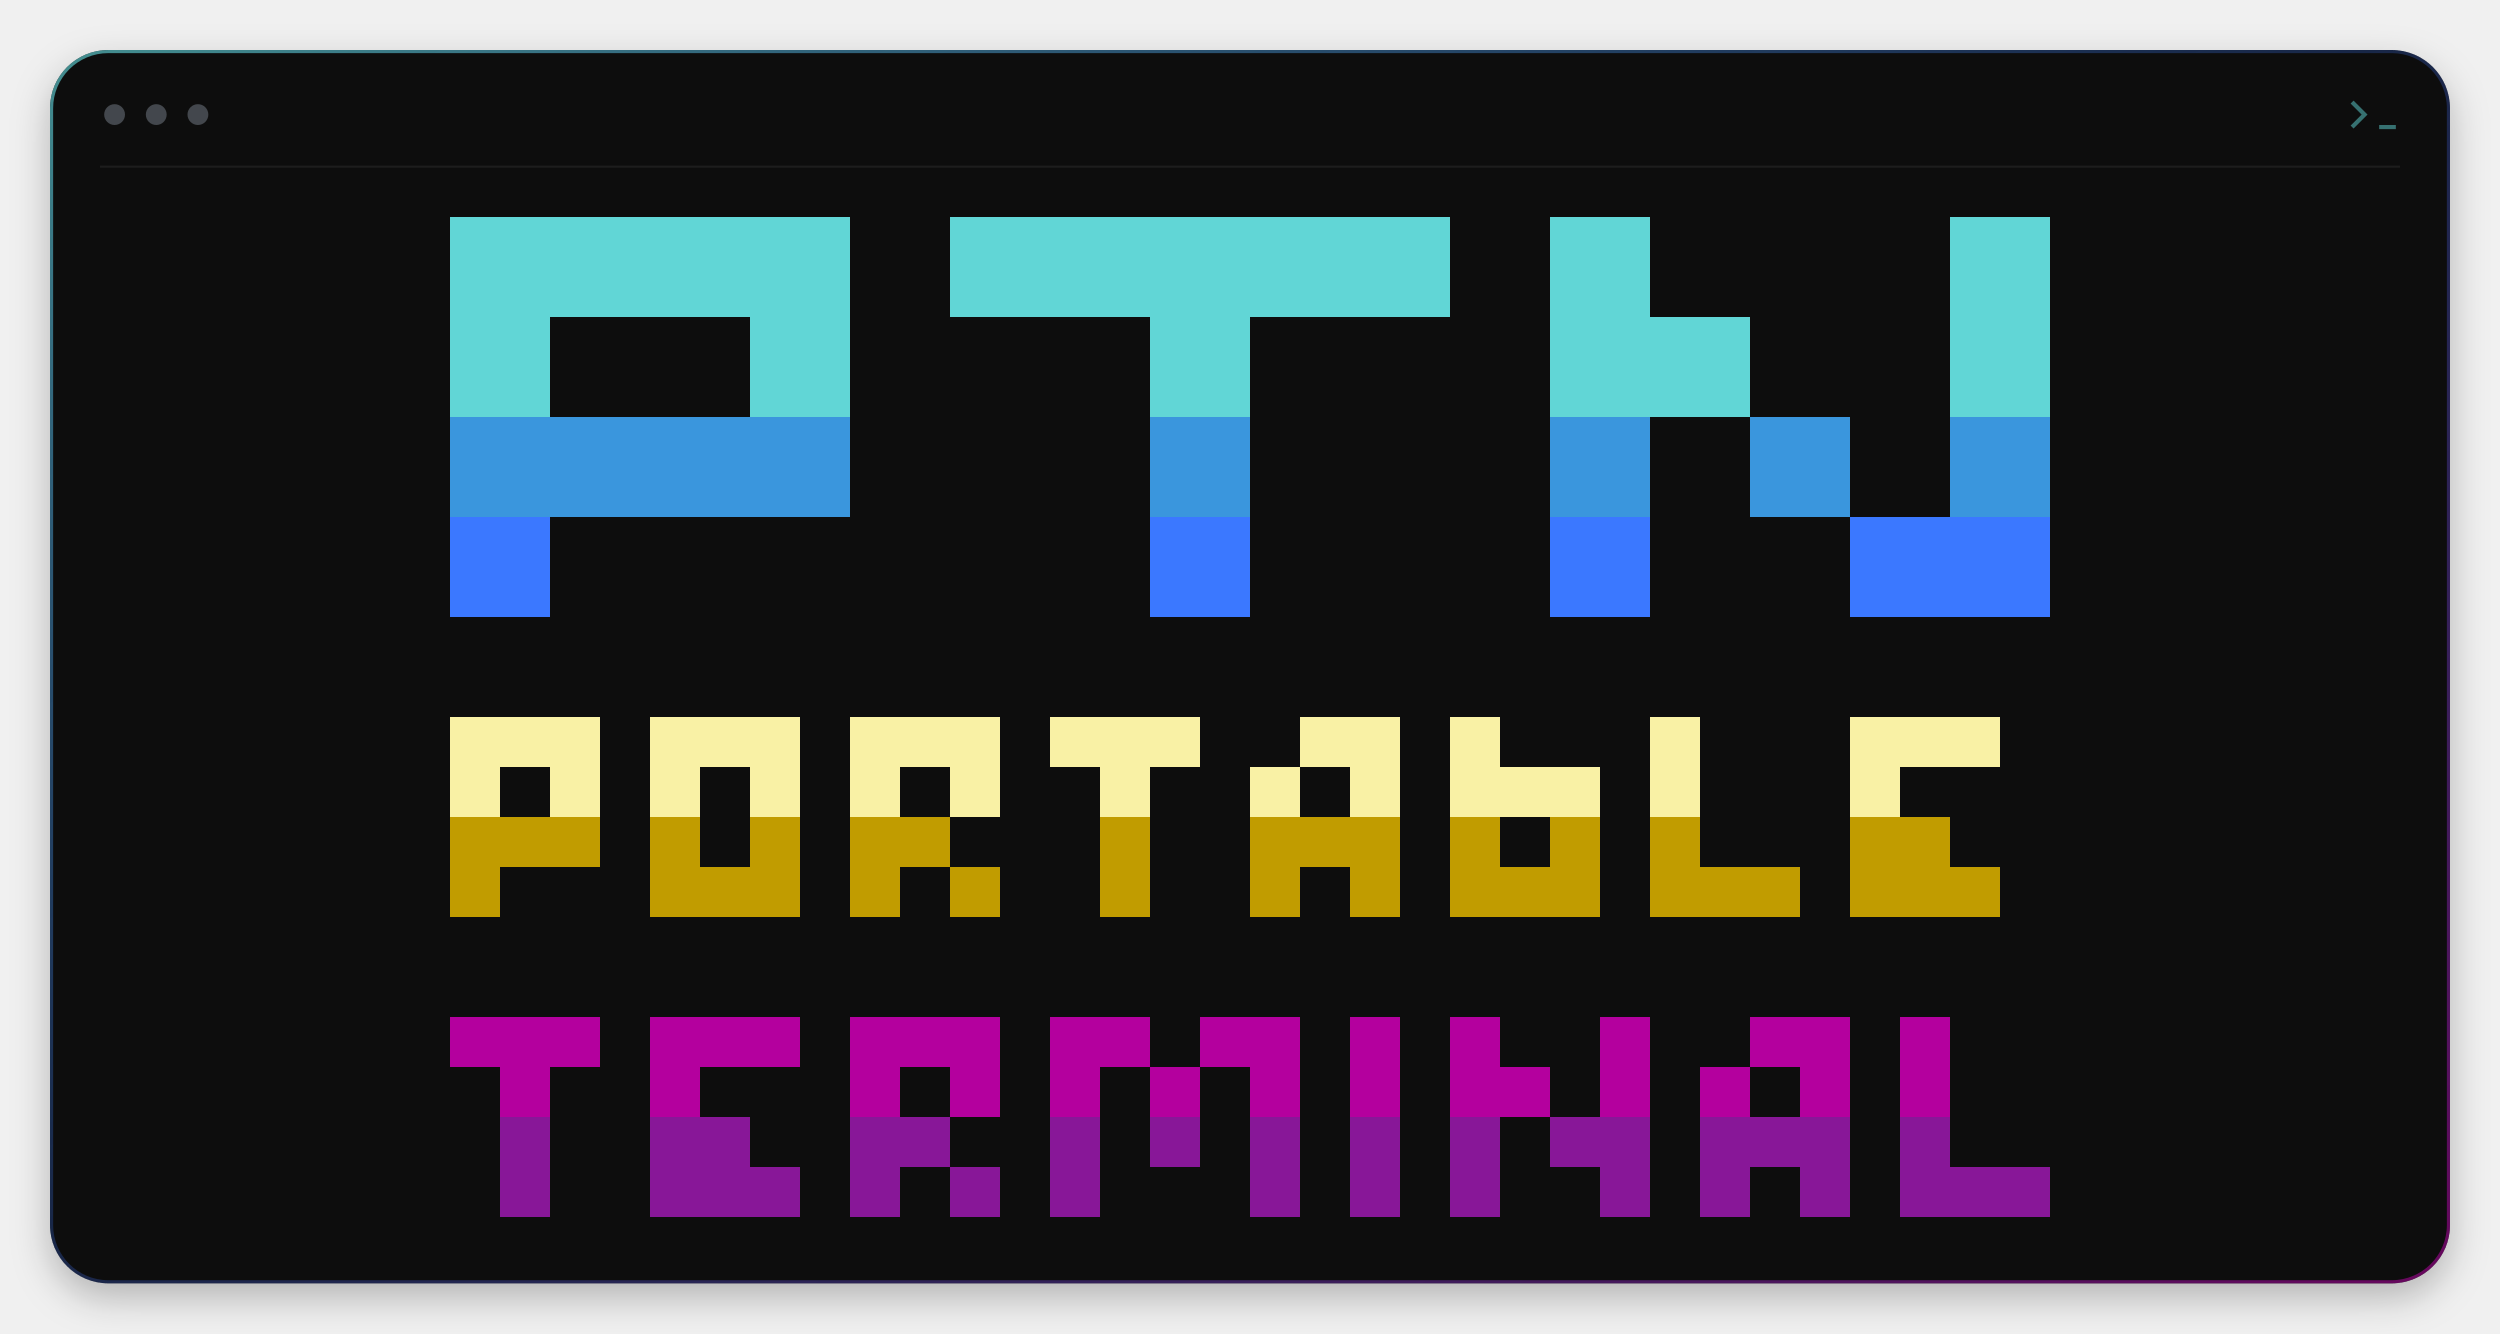
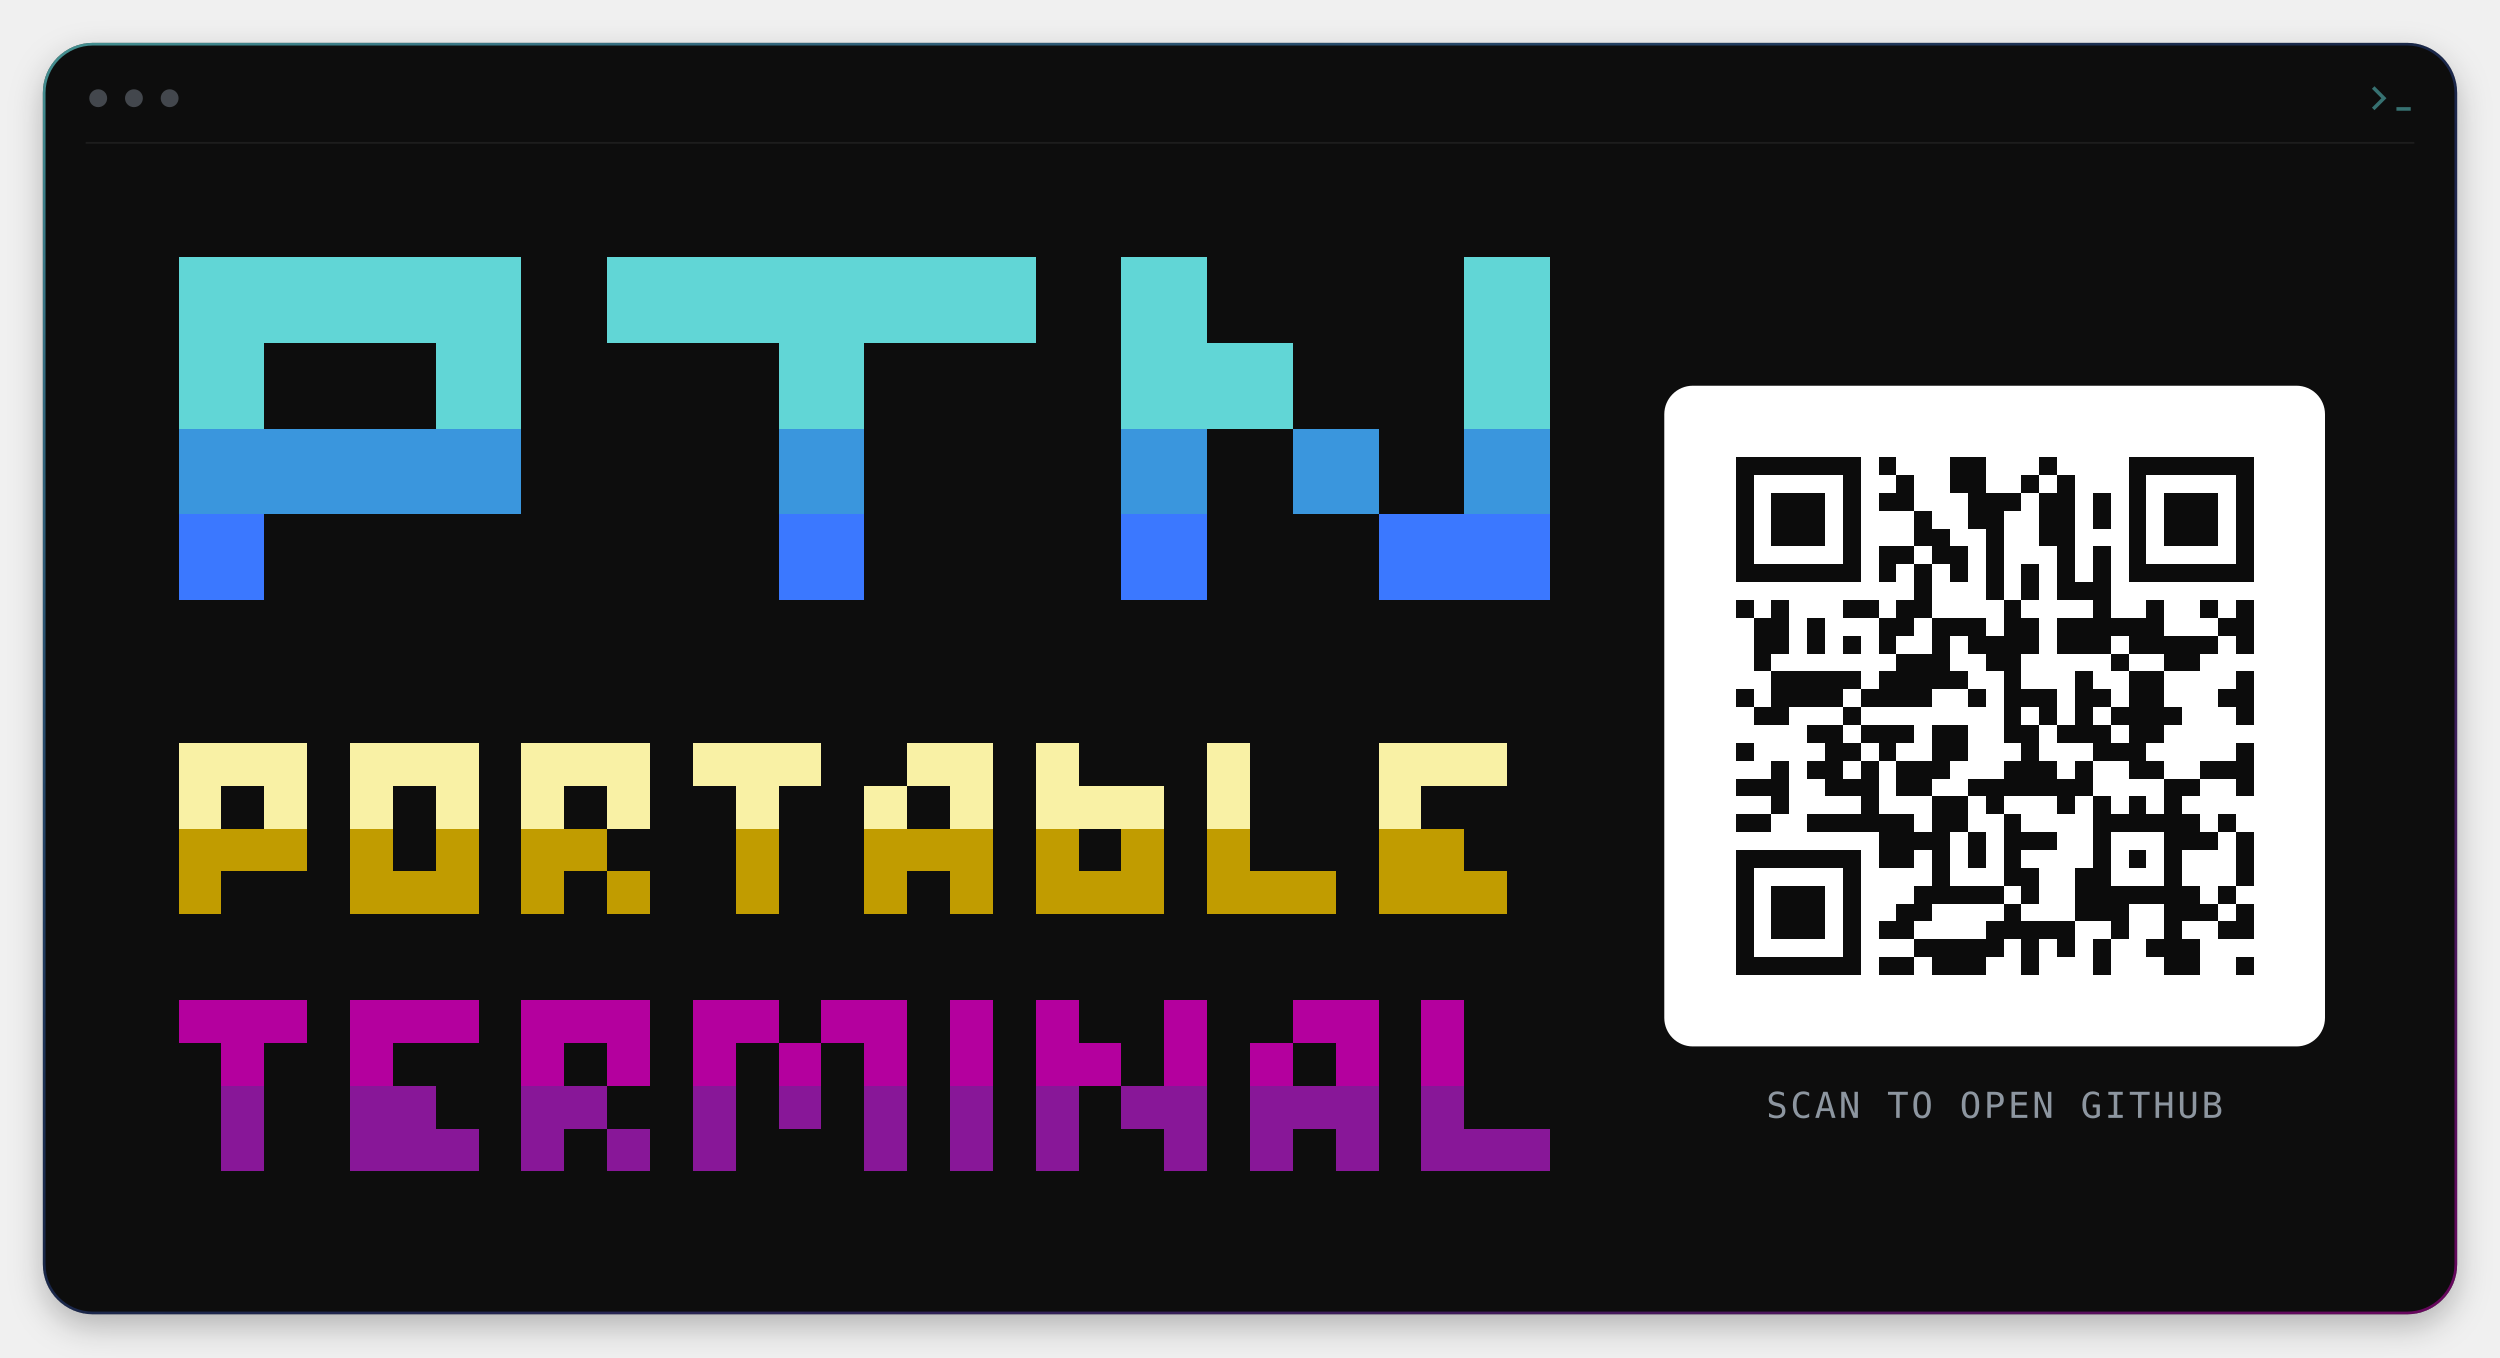
- <svg xmlns="http://www.w3.org/2000/svg" width="1200" height="640" viewBox="0 0 1200 640" role="img" aria-labelledby="title description">
+ <svg xmlns="http://www.w3.org/2000/svg" width="1400" height="760" viewBox="0 0 1400 760" role="img" aria-labelledby="title description">
  <defs>
    <linearGradient id="edge" x1="0" y1="0" x2="1" y2="1">
      <stop offset="0" stop-color="#61d6d6" stop-opacity=".65" />
      <stop offset=".48" stop-color="#3b78ff" stop-opacity=".24" />
      <stop offset="1" stop-color="#b4009e" stop-opacity=".55" />
    </linearGradient>
    <filter id="shadow" x="-20%" y="-20%" width="140%" height="140%" color-interpolation-filters="sRGB">
      <feDropShadow dx="0" dy="7" stdDeviation="9" flood-color="#000" flood-opacity=".25" />
    </filter>
  </defs>
-   <rect x="24" y="24" width="1152" height="592" rx="28" fill="#0c0c0c" filter="url(#shadow)" />
-   <rect x="24.75" y="24.75" width="1150.5" height="590.5" rx="27.25" fill="none" stroke="url(#edge)" stroke-width="1.5" />
+   <rect x="24" y="24" width="1352" height="712" rx="28" fill="#0c0c0c" filter="url(#shadow)" />
+   <rect x="24.75" y="24.75" width="1350.5" height="710.5" rx="27.25" fill="none" stroke="url(#edge)" stroke-width="1.5" />
  <g fill="#60666e" opacity=".65">
    <circle cx="55" cy="55" r="5" />
    <circle cx="75" cy="55" r="5" />
    <circle cx="95" cy="55" r="5" />
  </g>
-   <path d="M48 80h1104" stroke="#fff" stroke-opacity=".07" />
-   <path d="m1129 49 6 6-6 6m13 0h8" fill="none" stroke="#61d6d6" stroke-width="2" stroke-opacity=".5" />
-   <g transform="translate(216 104)" shape-rendering="crispEdges">
+   <path d="M48 80h1304" stroke="#fff" stroke-opacity=".07" />
+   <path d="m1329 49 6 6-6 6m13 0h8" fill="none" stroke="#61d6d6" stroke-width="2" stroke-opacity=".5" />
+   <g transform="translate(100 144)" shape-rendering="crispEdges">
    <path fill="#61d6d6" d="M0 0h24v48h-24z M24 0h24v48h-24z M48 0h24v48h-24z M72 0h24v48h-24z M96 0h24v48h-24z M120 0h24v48h-24z M144 0h24v48h-24z M168 0h24v48h-24z M240 0h24v48h-24z M264 0h24v48h-24z M288 0h24v48h-24z M312 0h24v48h-24z M336 0h24v48h-24z M360 0h24v48h-24z M384 0h24v48h-24z M408 0h24v48h-24z M432 0h24v48h-24z M456 0h24v48h-24z M528 0h24v48h-24z M552 0h24v48h-24z M720 0h24v48h-24z M744 0h24v48h-24z" />
    <path fill="#61d6d6" d="M0 48h24v48h-24z M24 48h24v48h-24z M144 48h24v48h-24z M168 48h24v48h-24z M336 48h24v48h-24z M360 48h24v48h-24z M528 48h24v48h-24z M552 48h24v48h-24z M576 48h24v48h-24z M600 48h24v48h-24z M720 48h24v48h-24z M744 48h24v48h-24z" />
    <path fill="#3a96dd" d="M0 96h24v48h-24z M24 96h24v48h-24z M48 96h24v48h-24z M72 96h24v48h-24z M96 96h24v48h-24z M120 96h24v48h-24z M144 96h24v48h-24z M168 96h24v48h-24z M336 96h24v48h-24z M360 96h24v48h-24z M528 96h24v48h-24z M552 96h24v48h-24z M624 96h24v48h-24z M648 96h24v48h-24z M720 96h24v48h-24z M744 96h24v48h-24z" />
    <path fill="#3b78ff" d="M0 144h24v48h-24z M24 144h24v48h-24z M336 144h24v48h-24z M360 144h24v48h-24z M528 144h24v48h-24z M552 144h24v48h-24z M672 144h24v48h-24z M696 144h24v48h-24z M720 144h24v48h-24z M744 144h24v48h-24z" />
-     <path fill="#f9f1a5" d="M0 240h24v48h-24z M24 240h24v24h-24z M48 240h24v48h-24z M96 240h24v48h-24z M120 240h24v24h-24z M144 240h24v48h-24z M192 240h24v48h-24z M216 240h24v24h-24z M240 240h24v48h-24z M288 240h24v24h-24z M312 240h24v48h-24z M336 240h24v24h-24z M384 264h24v24h-24z M408 240h24v24h-24z M432 240h24v48h-24z M480 240h24v48h-24z M504 264h24v24h-24z M528 264h24v24h-24z M576 240h24v48h-24z M672 240h24v48h-24z M696 240h24v24h-24z M720 240h24v24h-24z" />
-     <path fill="#c19c00" d="M0 288h24v48h-24z M24 288h24v24h-24z M48 288h24v24h-24z M96 288h24v48h-24z M120 312h24v24h-24z M144 288h24v48h-24z M192 288h24v48h-24z M216 288h24v24h-24z M240 312h24v24h-24z M312 288h24v48h-24z M384 288h24v48h-24z M408 288h24v24h-24z M432 288h24v48h-24z M480 288h24v48h-24z M504 312h24v24h-24z M528 288h24v48h-24z M576 288h24v48h-24z M600 312h24v24h-24z M624 312h24v24h-24z M672 288h24v48h-24z M696 288h24v48h-24z M720 312h24v24h-24z" />
-     <path fill="#b4009e" d="M0 384h24v24h-24z M24 384h24v48h-24z M48 384h24v24h-24z M96 384h24v48h-24z M120 384h24v24h-24z M144 384h24v24h-24z M192 384h24v48h-24z M216 384h24v24h-24z M240 384h24v48h-24z M288 384h24v48h-24z M312 384h24v24h-24z M336 408h24v24h-24z M360 384h24v24h-24z M384 384h24v48h-24z M432 384h24v48h-24z M480 384h24v48h-24z M504 408h24v24h-24z M552 384h24v48h-24z M600 408h24v24h-24z M624 384h24v24h-24z M648 384h24v48h-24z M696 384h24v48h-24z" />
-     <path fill="#881798" d="M24 432h24v48h-24z M96 432h24v48h-24z M120 432h24v48h-24z M144 456h24v24h-24z M192 432h24v48h-24z M216 432h24v24h-24z M240 456h24v24h-24z M288 432h24v48h-24z M336 432h24v24h-24z M384 432h24v48h-24z M432 432h24v48h-24z M480 432h24v48h-24z M528 432h24v24h-24z M552 432h24v48h-24z M600 432h24v48h-24z M624 432h24v24h-24z M648 432h24v48h-24z M696 432h24v48h-24z M720 456h24v24h-24z M744 456h24v24h-24z" />
+     <path fill="#f9f1a5" d="M0 272h24v48h-24z M24 272h24v24h-24z M48 272h24v48h-24z M96 272h24v48h-24z M120 272h24v24h-24z M144 272h24v48h-24z M192 272h24v48h-24z M216 272h24v24h-24z M240 272h24v48h-24z M288 272h24v24h-24z M312 272h24v48h-24z M336 272h24v24h-24z M384 296h24v24h-24z M408 272h24v24h-24z M432 272h24v48h-24z M480 272h24v48h-24z M504 296h24v24h-24z M528 296h24v24h-24z M576 272h24v48h-24z M672 272h24v48h-24z M696 272h24v24h-24z M720 272h24v24h-24z" />
+     <path fill="#c19c00" d="M0 320h24v48h-24z M24 320h24v24h-24z M48 320h24v24h-24z M96 320h24v48h-24z M120 344h24v24h-24z M144 320h24v48h-24z M192 320h24v48h-24z M216 320h24v24h-24z M240 344h24v24h-24z M312 320h24v48h-24z M384 320h24v48h-24z M408 320h24v24h-24z M432 320h24v48h-24z M480 320h24v48h-24z M504 344h24v24h-24z M528 320h24v48h-24z M576 320h24v48h-24z M600 344h24v24h-24z M624 344h24v24h-24z M672 320h24v48h-24z M696 320h24v48h-24z M720 344h24v24h-24z" />
+     <path fill="#b4009e" d="M0 416h24v24h-24z M24 416h24v48h-24z M48 416h24v24h-24z M96 416h24v48h-24z M120 416h24v24h-24z M144 416h24v24h-24z M192 416h24v48h-24z M216 416h24v24h-24z M240 416h24v48h-24z M288 416h24v48h-24z M312 416h24v24h-24z M336 440h24v24h-24z M360 416h24v24h-24z M384 416h24v48h-24z M432 416h24v48h-24z M480 416h24v48h-24z M504 440h24v24h-24z M552 416h24v48h-24z M600 440h24v24h-24z M624 416h24v24h-24z M648 416h24v48h-24z M696 416h24v48h-24z" />
+     <path fill="#881798" d="M24 464h24v48h-24z M96 464h24v48h-24z M120 464h24v48h-24z M144 488h24v24h-24z M192 464h24v48h-24z M216 464h24v24h-24z M240 488h24v24h-24z M288 464h24v48h-24z M336 464h24v24h-24z M384 464h24v48h-24z M432 464h24v48h-24z M480 464h24v48h-24z M528 464h24v24h-24z M552 464h24v48h-24z M600 464h24v48h-24z M624 464h24v24h-24z M648 464h24v48h-24z M696 464h24v48h-24z M720 488h24v24h-24z M744 488h24v24h-24z" />
  </g>
+   <g transform="translate(932 216)" aria-label="QR code linking to the Porterminal GitHub repository">
+     <rect width="370" height="370" rx="16" fill="#fff" />
+     <path fill="#0c0c0c" shape-rendering="crispEdges" d="M40 40h70v10h-70z M120 40h10v10h-10z M160 40h20v10h-20z M210 40h10v10h-10z M260 40h70v10h-70z M40 50h10v10h-10z M100 50h10v10h-10z M130 50h10v10h-10z M160 50h20v10h-20z M200 50h10v10h-10z M220 50h10v10h-10z M260 50h10v10h-10z M320 50h10v10h-10z M40 60h10v10h-10z M60 60h30v10h-30z M100 60h10v10h-10z M120 60h20v10h-20z M170 60h30v10h-30z M210 60h20v10h-20z M240 60h10v10h-10z M260 60h10v10h-10z M280 60h30v10h-30z M320 60h10v10h-10z M40 70h10v10h-10z M60 70h30v10h-30z M100 70h10v10h-10z M140 70h10v10h-10z M170 70h20v10h-20z M210 70h20v10h-20z M240 70h10v10h-10z M260 70h10v10h-10z M280 70h30v10h-30z M320 70h10v10h-10z M40 80h10v10h-10z M60 80h30v10h-30z M100 80h10v10h-10z M140 80h20v10h-20z M180 80h10v10h-10z M210 80h20v10h-20z M260 80h10v10h-10z M280 80h30v10h-30z M320 80h10v10h-10z M40 90h10v10h-10z M100 90h10v10h-10z M120 90h20v10h-20z M150 90h20v10h-20z M180 90h10v10h-10z M220 90h10v10h-10z M240 90h10v10h-10z M260 90h10v10h-10z M320 90h10v10h-10z M40 100h70v10h-70z M120 100h10v10h-10z M140 100h10v10h-10z M160 100h10v10h-10z M180 100h10v10h-10z M200 100h10v10h-10z M220 100h10v10h-10z M240 100h10v10h-10z M260 100h70v10h-70z M140 110h10v10h-10z M180 110h10v10h-10z M200 110h10v10h-10z M220 110h30v10h-30z M40 120h10v10h-10z M60 120h10v10h-10z M100 120h20v10h-20z M130 120h20v10h-20z M190 120h10v10h-10z M240 120h10v10h-10z M270 120h10v10h-10z M300 120h10v10h-10z M320 120h10v10h-10z M50 130h20v10h-20z M80 130h10v10h-10z M120 130h20v10h-20z M150 130h30v10h-30z M190 130h20v10h-20z M220 130h60v10h-60z M310 130h20v10h-20z M50 140h20v10h-20z M80 140h10v10h-10z M100 140h10v10h-10z M120 140h10v10h-10z M150 140h10v10h-10z M170 140h40v10h-40z M220 140h30v10h-30z M260 140h50v10h-50z M320 140h10v10h-10z M50 150h10v10h-10z M130 150h30v10h-30z M180 150h20v10h-20z M250 150h10v10h-10z M280 150h20v10h-20z M60 160h50v10h-50z M120 160h50v10h-50z M190 160h10v10h-10z M230 160h10v10h-10z M260 160h20v10h-20z M320 160h10v10h-10z M40 170h10v10h-10z M60 170h40v10h-40z M110 170h40v10h-40z M170 170h10v10h-10z M190 170h30v10h-30z M230 170h20v10h-20z M260 170h20v10h-20z M310 170h20v10h-20z M50 180h20v10h-20z M100 180h10v10h-10z M190 180h10v10h-10z M210 180h10v10h-10z M230 180h10v10h-10z M250 180h40v10h-40z M320 180h10v10h-10z M80 190h20v10h-20z M110 190h30v10h-30z M150 190h20v10h-20z M190 190h20v10h-20z M220 190h30v10h-30z M260 190h20v10h-20z M40 200h10v10h-10z M90 200h20v10h-20z M120 200h10v10h-10z M150 200h20v10h-20z M200 200h10v10h-10z M240 200h30v10h-30z M320 200h10v10h-10z M60 210h10v10h-10z M80 210h20v10h-20z M110 210h10v10h-10z M130 210h30v10h-30z M190 210h30v10h-30z M230 210h10v10h-10z M260 210h20v10h-20z M300 210h30v10h-30z M40 220h30v10h-30z M90 220h30v10h-30z M130 220h20v10h-20z M170 220h70v10h-70z M280 220h20v10h-20z M320 220h10v10h-10z M60 230h10v10h-10z M110 230h10v10h-10z M150 230h20v10h-20z M180 230h10v10h-10z M220 230h10v10h-10z M240 230h10v10h-10z M260 230h10v10h-10z M280 230h10v10h-10z M40 240h20v10h-20z M80 240h60v10h-60z M150 240h20v10h-20z M190 240h10v10h-10z M240 240h60v10h-60z M310 240h10v10h-10z M120 250h40v10h-40z M170 250h10v10h-10z M190 250h30v10h-30z M240 250h10v10h-10z M280 250h30v10h-30z M320 250h10v10h-10z M40 260h70v10h-70z M120 260h20v10h-20z M150 260h10v10h-10z M170 260h10v10h-10z M190 260h10v10h-10z M240 260h10v10h-10z M260 260h10v10h-10z M280 260h10v10h-10z M320 260h10v10h-10z M40 270h10v10h-10z M100 270h10v10h-10z M150 270h10v10h-10z M190 270h20v10h-20z M230 270h20v10h-20z M280 270h10v10h-10z M320 270h10v10h-10z M40 280h10v10h-10z M60 280h30v10h-30z M100 280h10v10h-10z M140 280h50v10h-50z M200 280h10v10h-10z M230 280h70v10h-70z M310 280h10v10h-10z M40 290h10v10h-10z M60 290h30v10h-30z M100 290h10v10h-10z M130 290h20v10h-20z M190 290h10v10h-10z M230 290h30v10h-30z M280 290h30v10h-30z M320 290h10v10h-10z M40 300h10v10h-10z M60 300h30v10h-30z M100 300h10v10h-10z M120 300h20v10h-20z M180 300h50v10h-50z M250 300h10v10h-10z M280 300h10v10h-10z M310 300h20v10h-20z M40 310h10v10h-10z M100 310h10v10h-10z M140 310h50v10h-50z M200 310h10v10h-10z M220 310h10v10h-10z M240 310h10v10h-10z M270 310h30v10h-30z M40 320h70v10h-70z M120 320h20v10h-20z M150 320h30v10h-30z M200 320h10v10h-10z M240 320h10v10h-10z M280 320h20v10h-20z M320 320h10v10h-10z" />
+   </g>
+   <text x="1117" y="626" text-anchor="middle" fill="#8d96a0" font-family="ui-monospace, Consolas, monospace" font-size="20" letter-spacing="1.5">SCAN TO OPEN GITHUB</text>
</svg>
